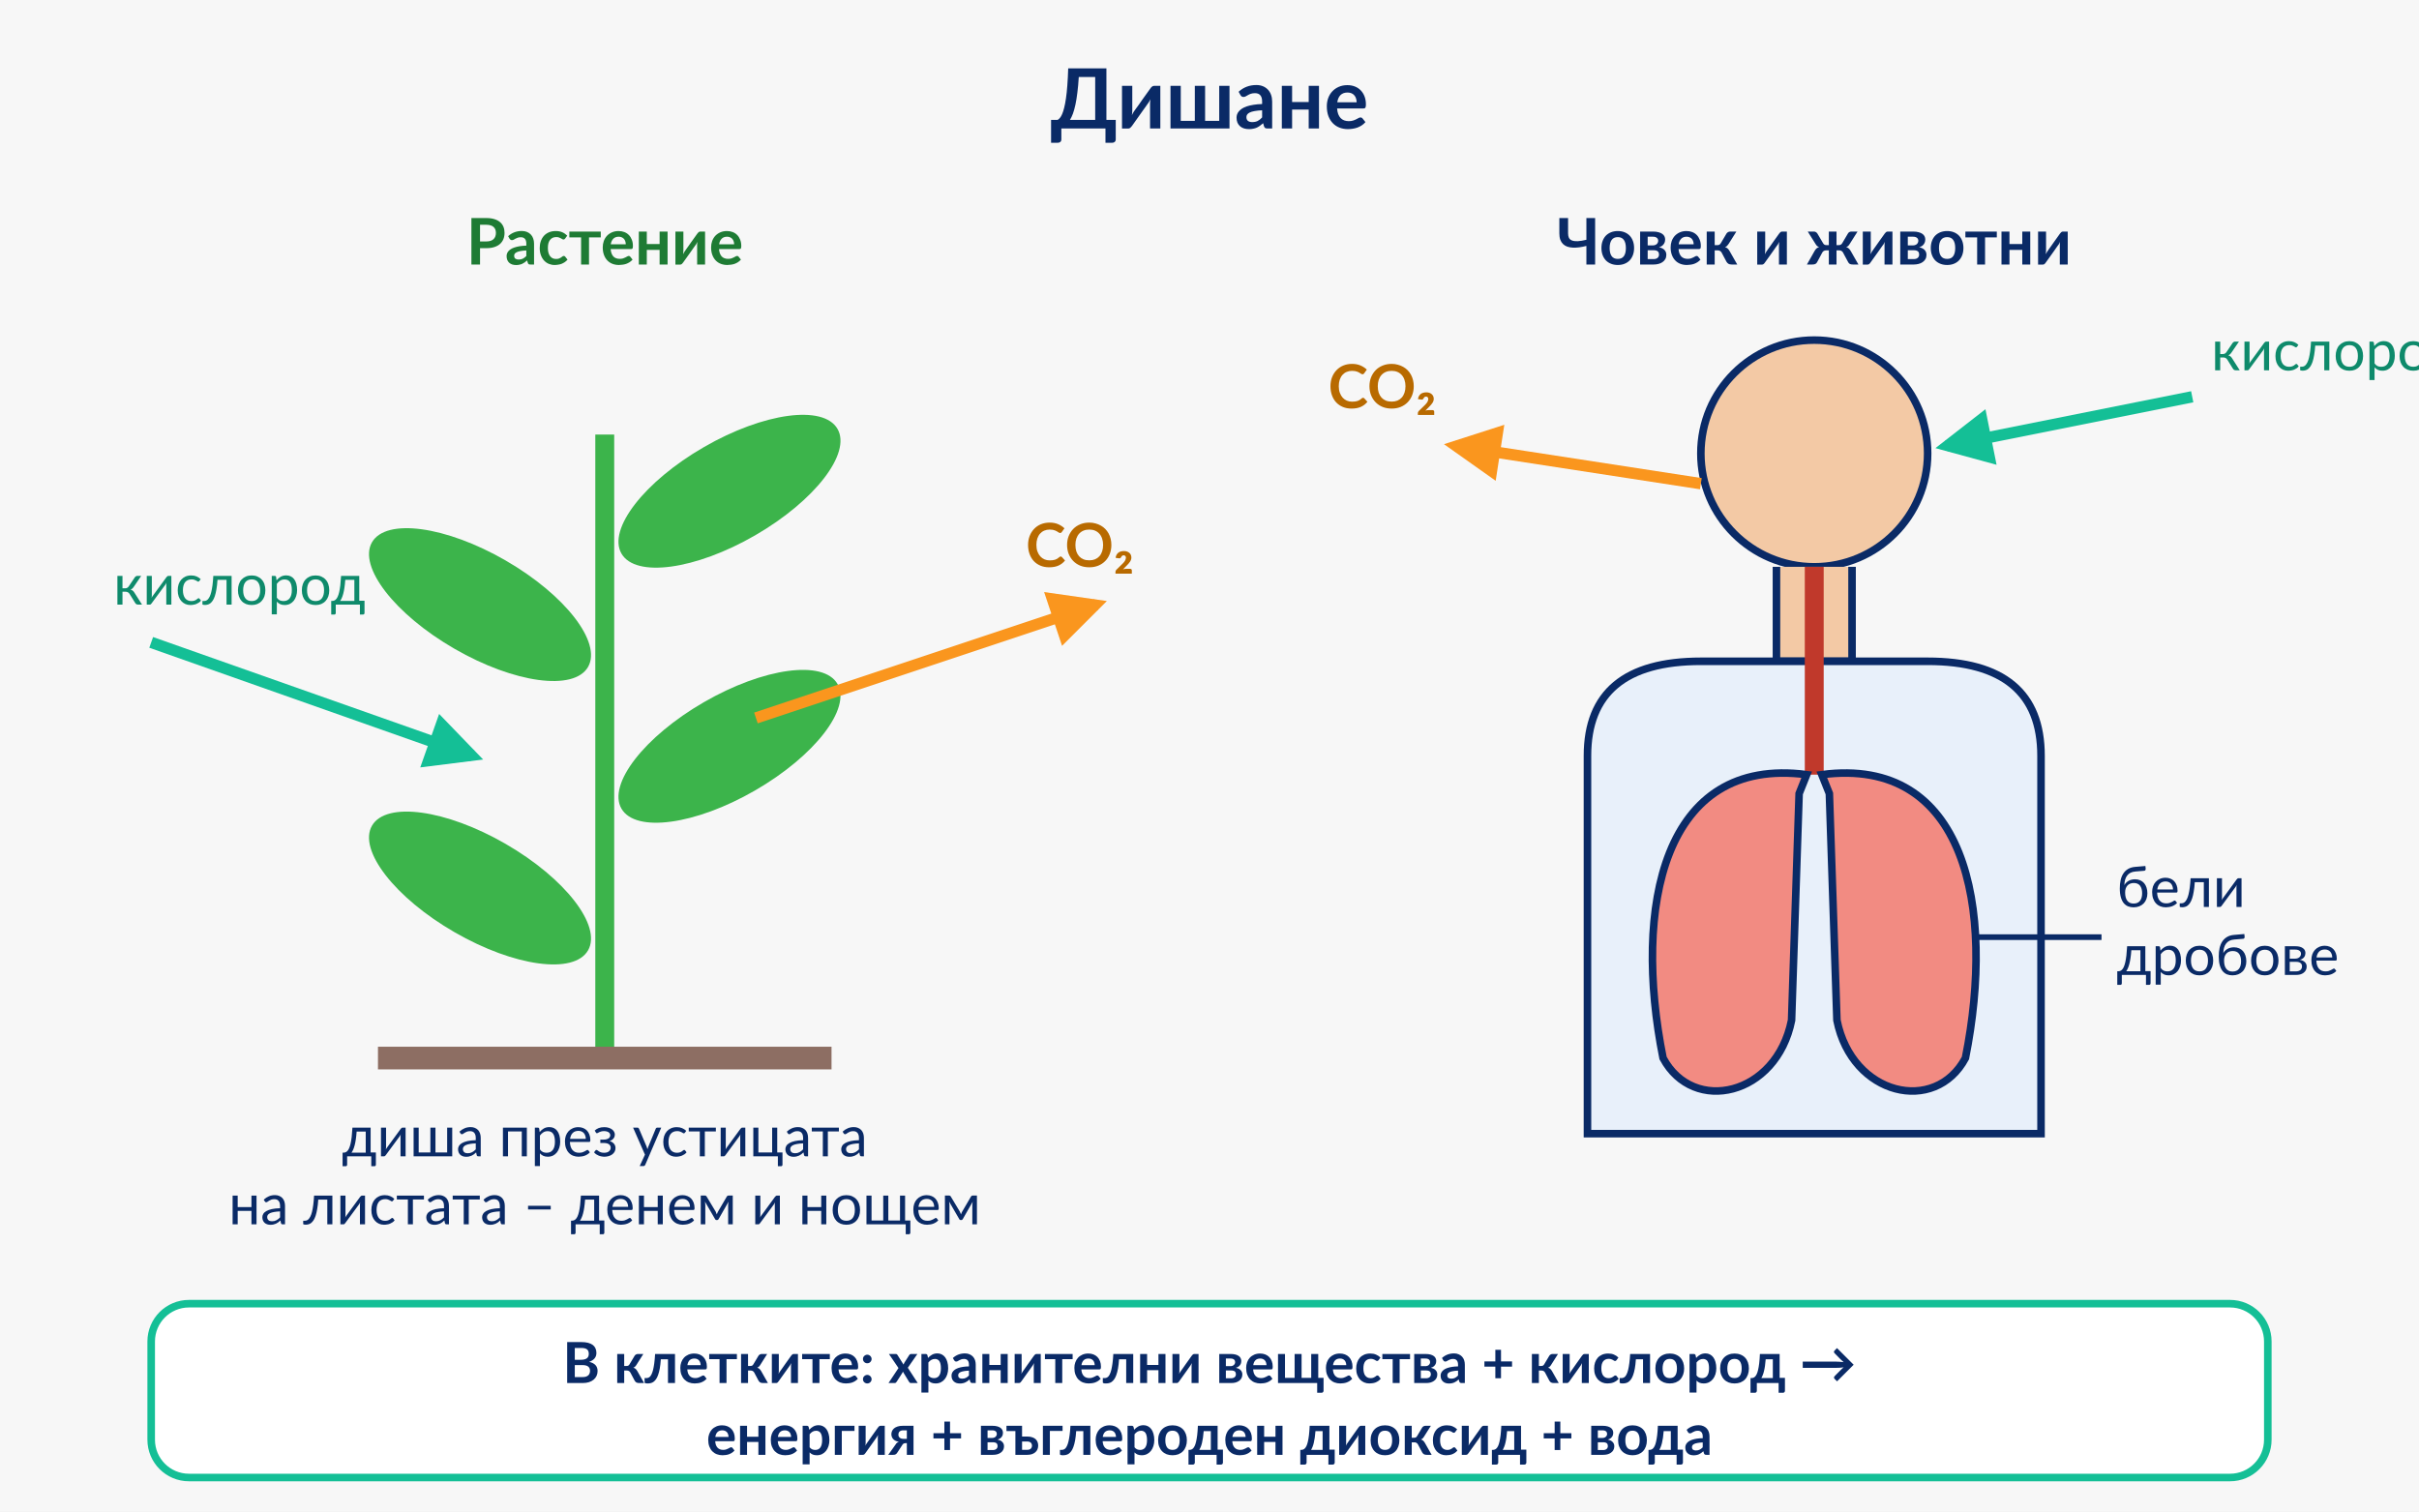
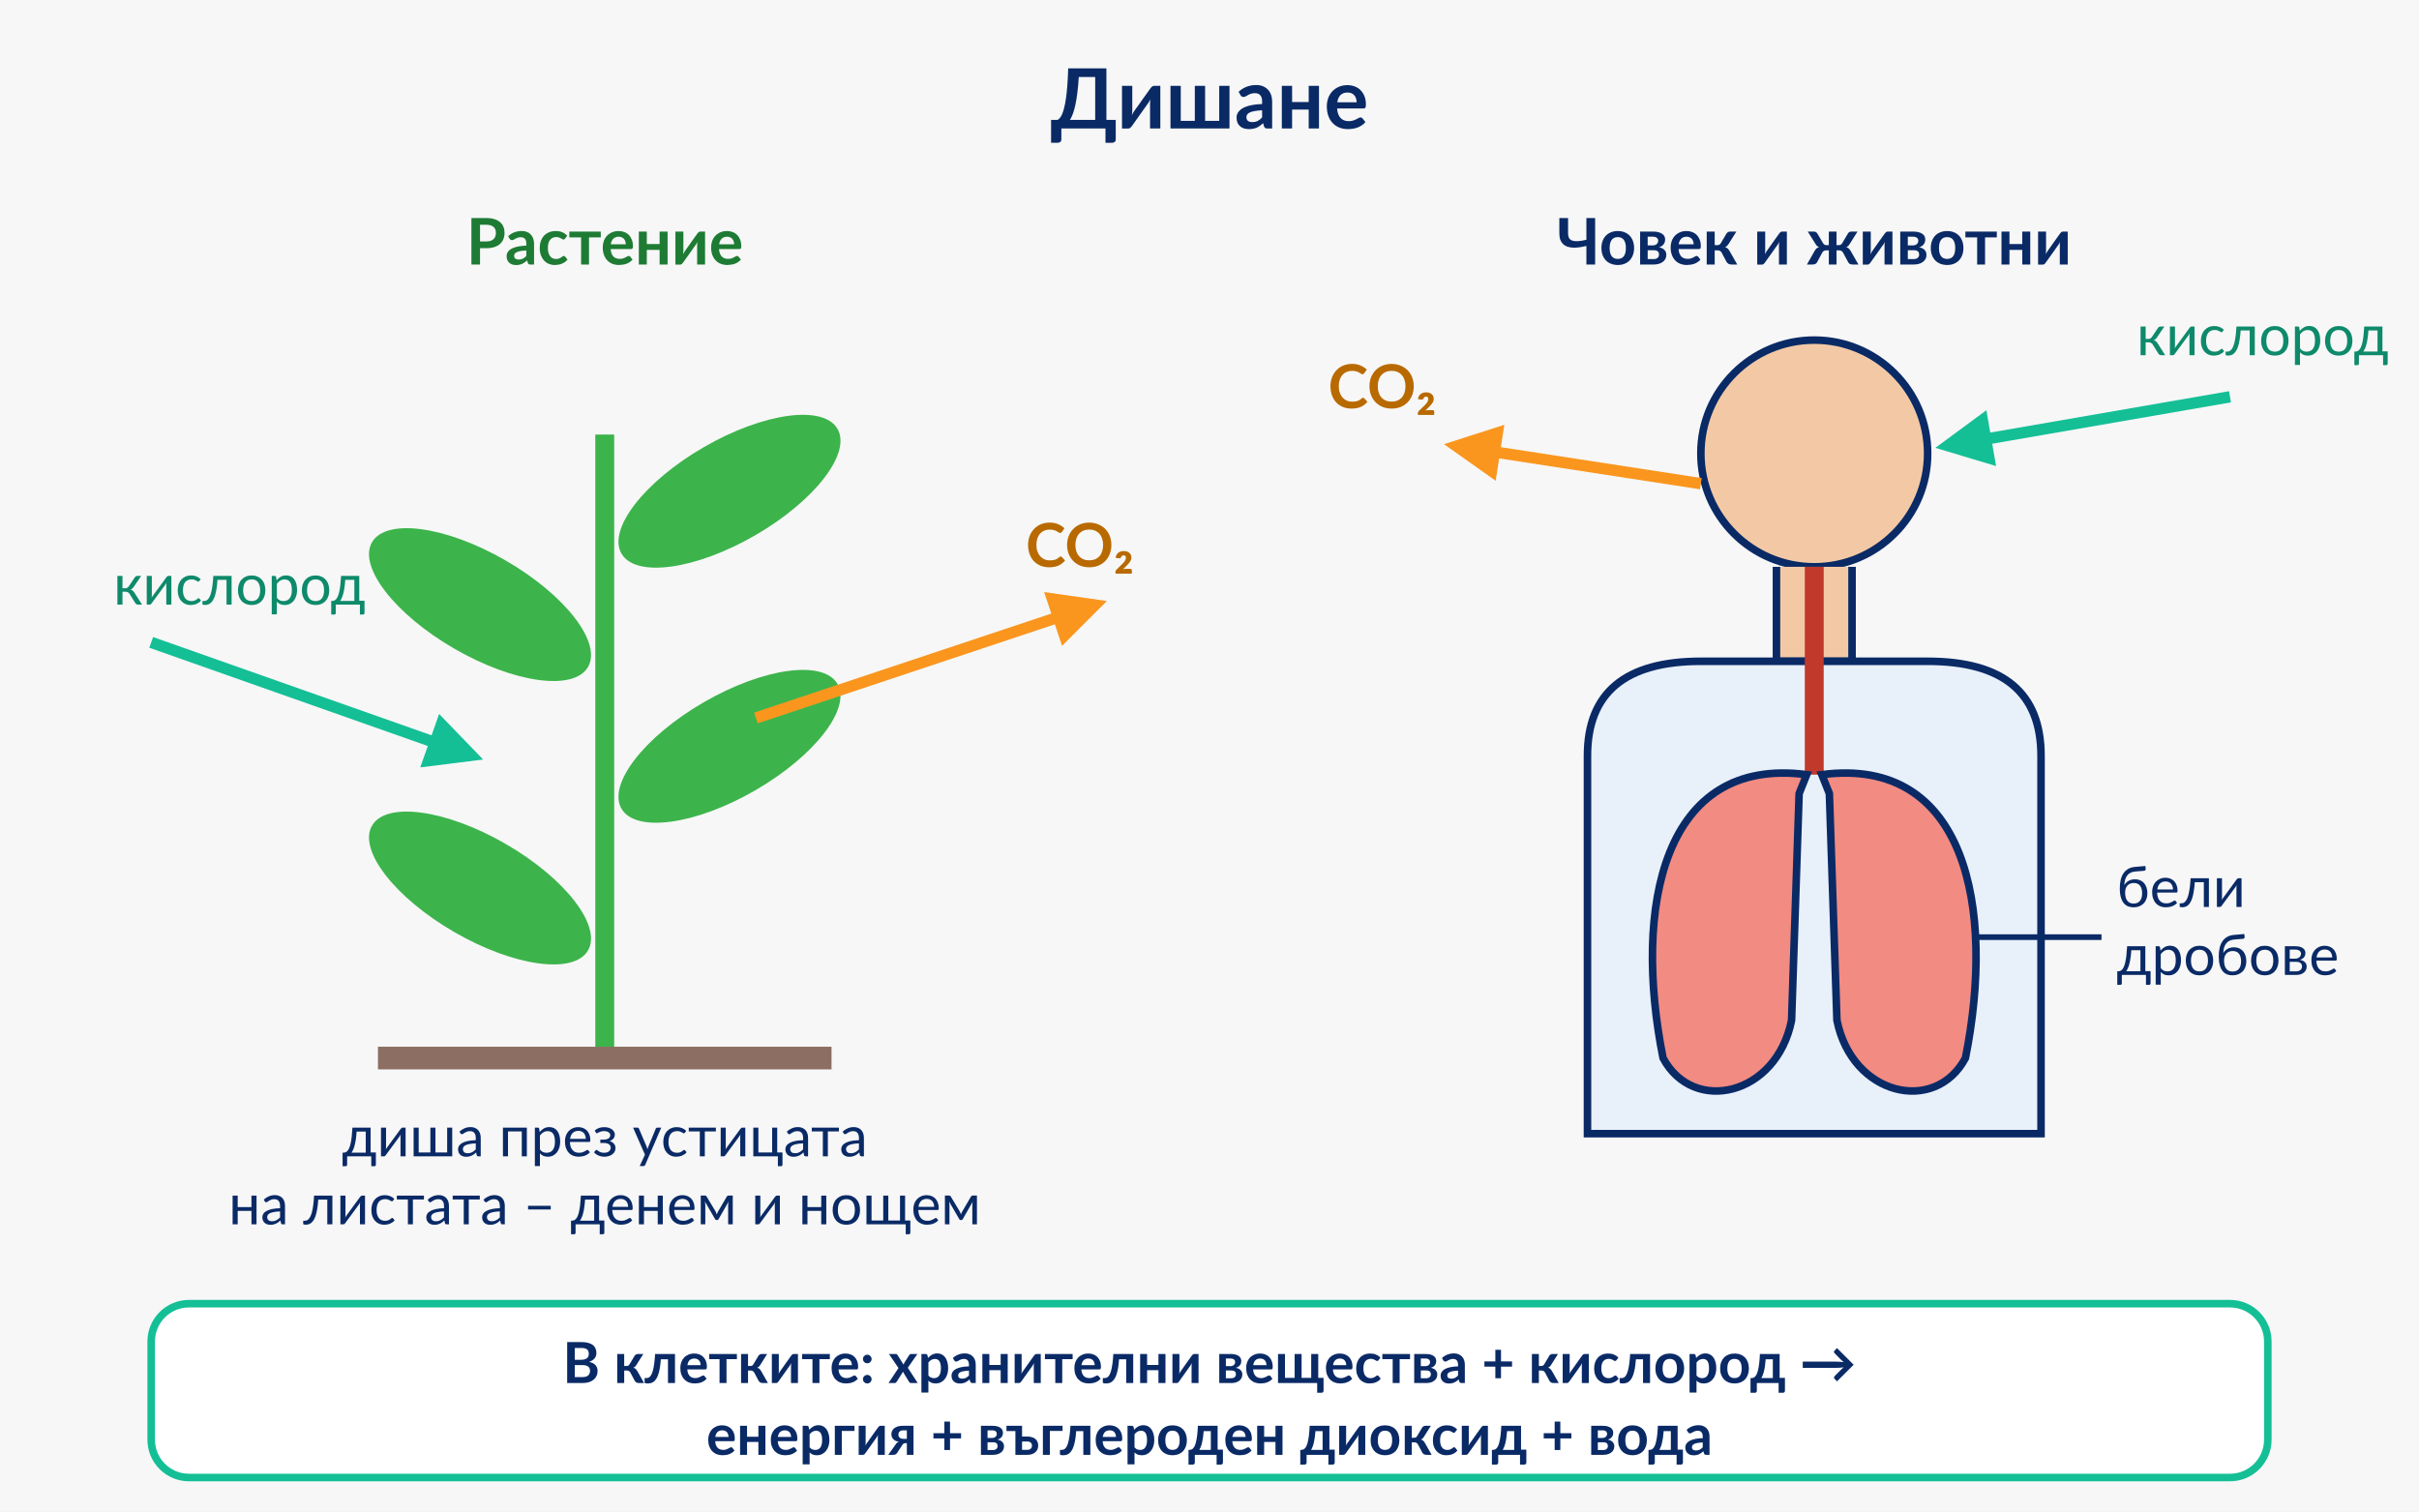
<svg xmlns="http://www.w3.org/2000/svg" viewBox="0 0 640 400" width="640" height="400" font-family="Lato, Arial, sans-serif" role="img">
  <defs>
    <marker id="a" viewBox="0 0 10 10" refX="8" refY="5" markerWidth="5" markerHeight="5" orient="auto-start-reverse">
      <path d="M0,0 L10,5 L0,10 z" fill="#0A2A66" />
    </marker>
    <marker id="o" viewBox="0 0 10 10" refX="8" refY="5" markerWidth="5" markerHeight="5" orient="auto-start-reverse">
      <path d="M0,0 L10,5 L0,10 z" fill="#FA961E" />
    </marker>
    <marker id="t" viewBox="0 0 10 10" refX="8" refY="5" markerWidth="5" markerHeight="5" orient="auto-start-reverse">
      <path d="M0,0 L10,5 L0,10 z" fill="#14BF96" />
    </marker>
    <marker id="c" viewBox="0 0 10 10" refX="8" refY="5" markerWidth="5" markerHeight="5" orient="auto-start-reverse">
      <path d="M0,0 L10,5 L0,10 z" fill="#28AAE1" />
    </marker>
    <marker id="g" viewBox="0 0 10 10" refX="8" refY="5" markerWidth="5" markerHeight="5" orient="auto-start-reverse">
      <path d="M0,0 L10,5 L0,10 z" fill="#3CB44B" />
    </marker>
    <marker id="gr" viewBox="0 0 10 10" refX="8" refY="5" markerWidth="5" markerHeight="5" orient="auto-start-reverse">
      <path d="M0,0 L10,5 L0,10 z" fill="#5A6478" />
    </marker>
  </defs>
  <rect width="640" height="400" fill="#F7F7F7" />
  <text x="320" y="34" font-size="22" text-anchor="middle" font-weight="bold" fill="#0A2A66">Дишане</text>
  <text x="160" y="70" font-size="17" text-anchor="middle" font-weight="bold" fill="#1E7B34">Растение</text>
  <path d="M160,280 L160,115.0" fill="none" stroke="#3CB44B" stroke-width="5" />
  <ellipse cx="127.0" cy="235.0" rx="33.0" ry="13.5" fill="#3CB44B" transform="rotate(30 127.0 235.0)" />
  <ellipse cx="193.0" cy="197.5" rx="33.0" ry="13.5" fill="#3CB44B" transform="rotate(-30 193.0 197.5)" />
  <ellipse cx="127.0" cy="160.0" rx="33.0" ry="13.5" fill="#3CB44B" transform="rotate(30 127.0 160.0)" />
  <ellipse cx="193.0" cy="130.0" rx="33.0" ry="13.5" fill="#3CB44B" transform="rotate(-30 193.0 130.0)" />
  <line x1="100" y1="280" x2="220" y2="280" stroke="#8D6E63" stroke-width="6" />
  <line x1="40" y1="170" x2="125" y2="200" stroke="#14BF96" stroke-width="3" marker-end="url(#t)" />
  <text x="30" y="160" font-size="15" text-anchor="start" font-weight="normal" fill="#0E8A6B">кислород</text>
  <line x1="200" y1="190" x2="290" y2="160" stroke="#FA961E" stroke-width="3" marker-end="url(#o)" />
  <text x="300" y="150" font-size="16" text-anchor="end" font-weight="bold" fill="#B86A00">CO₂</text>
  <text x="160" y="306" font-size="15" text-anchor="middle" font-weight="normal" fill="#0A2A66">диша през устицата</text>
  <text x="160" y="324" font-size="15" text-anchor="middle" font-weight="normal" fill="#0A2A66">на листата – денем и нощем</text>
  <text x="480" y="70" font-size="17" text-anchor="middle" font-weight="bold" fill="#0A2A66">Човек и животни</text>
  <circle cx="480" cy="120" r="30" fill="#F3C9A5" stroke="#0A2A66" stroke-width="2" />
  <path d="M470,150 L470,175 L490,175 L490,150" fill="#F3C9A5" stroke="#0A2A66" stroke-width="2" />
  <path d="M420,300 L420,200 Q420,175 450,175 L510,175 Q540,175 540,200 L540,300 z" fill="#E8F0FA" stroke="#0A2A66" stroke-width="2" />
  <line x1="480" y1="150" x2="480" y2="205" stroke="#C0392B" stroke-width="5" />
  <path d="M478,205 C440,200 432,240 440,280 C448,295 470,290 474,270 L476,210 z" fill="#F28B82" stroke="#0A2A66" stroke-width="2" />
  <path d="M482,205 C520,200 528,240 520,280 C512,295 490,290 486,270 L484,210 z" fill="#F28B82" stroke="#0A2A66" stroke-width="2" />
-   <line x1="580" y1="105" x2="515" y2="118" stroke="#14BF96" stroke-width="3" marker-end="url(#t)" />
-   <text x="585" y="98" font-size="15" text-anchor="start" font-weight="normal" fill="#0E8A6B">кислород</text>
+   <line x1="590" y1="105" x2="515" y2="118" stroke="#14BF96" stroke-width="3" marker-end="url(#t)" />
+   <text x="632" y="94" font-size="15" text-anchor="end" font-weight="normal" fill="#0E8A6B">кислород</text>
  <line x1="450" y1="128" x2="385" y2="118" stroke="#FA961E" stroke-width="3" marker-end="url(#o)" />
  <text x="380" y="108" font-size="16" text-anchor="end" font-weight="bold" fill="#B86A00">CO₂</text>
  <text x="560" y="240" font-size="15" text-anchor="start" font-weight="normal" fill="#0A2A66">бели</text>
  <text x="560" y="258" font-size="15" text-anchor="start" font-weight="normal" fill="#0A2A66">дробове</text>
  <line x1="522" y1="248" x2="556" y2="248" stroke="#0A2A66" stroke-width="1.5" />
  <rect x="40" y="345" width="560" height="46" rx="10" fill="#fff" stroke="#14BF96" stroke-width="2" />
  <text x="320" y="366" font-size="15" text-anchor="middle" font-weight="bold" fill="#0A2A66">В клетките: хранителни вещества + кислород →</text>
  <text x="320" y="385" font-size="15" text-anchor="middle" font-weight="bold" fill="#0A2A66">енергия + въглероден диоксид + вода</text>
</svg>
